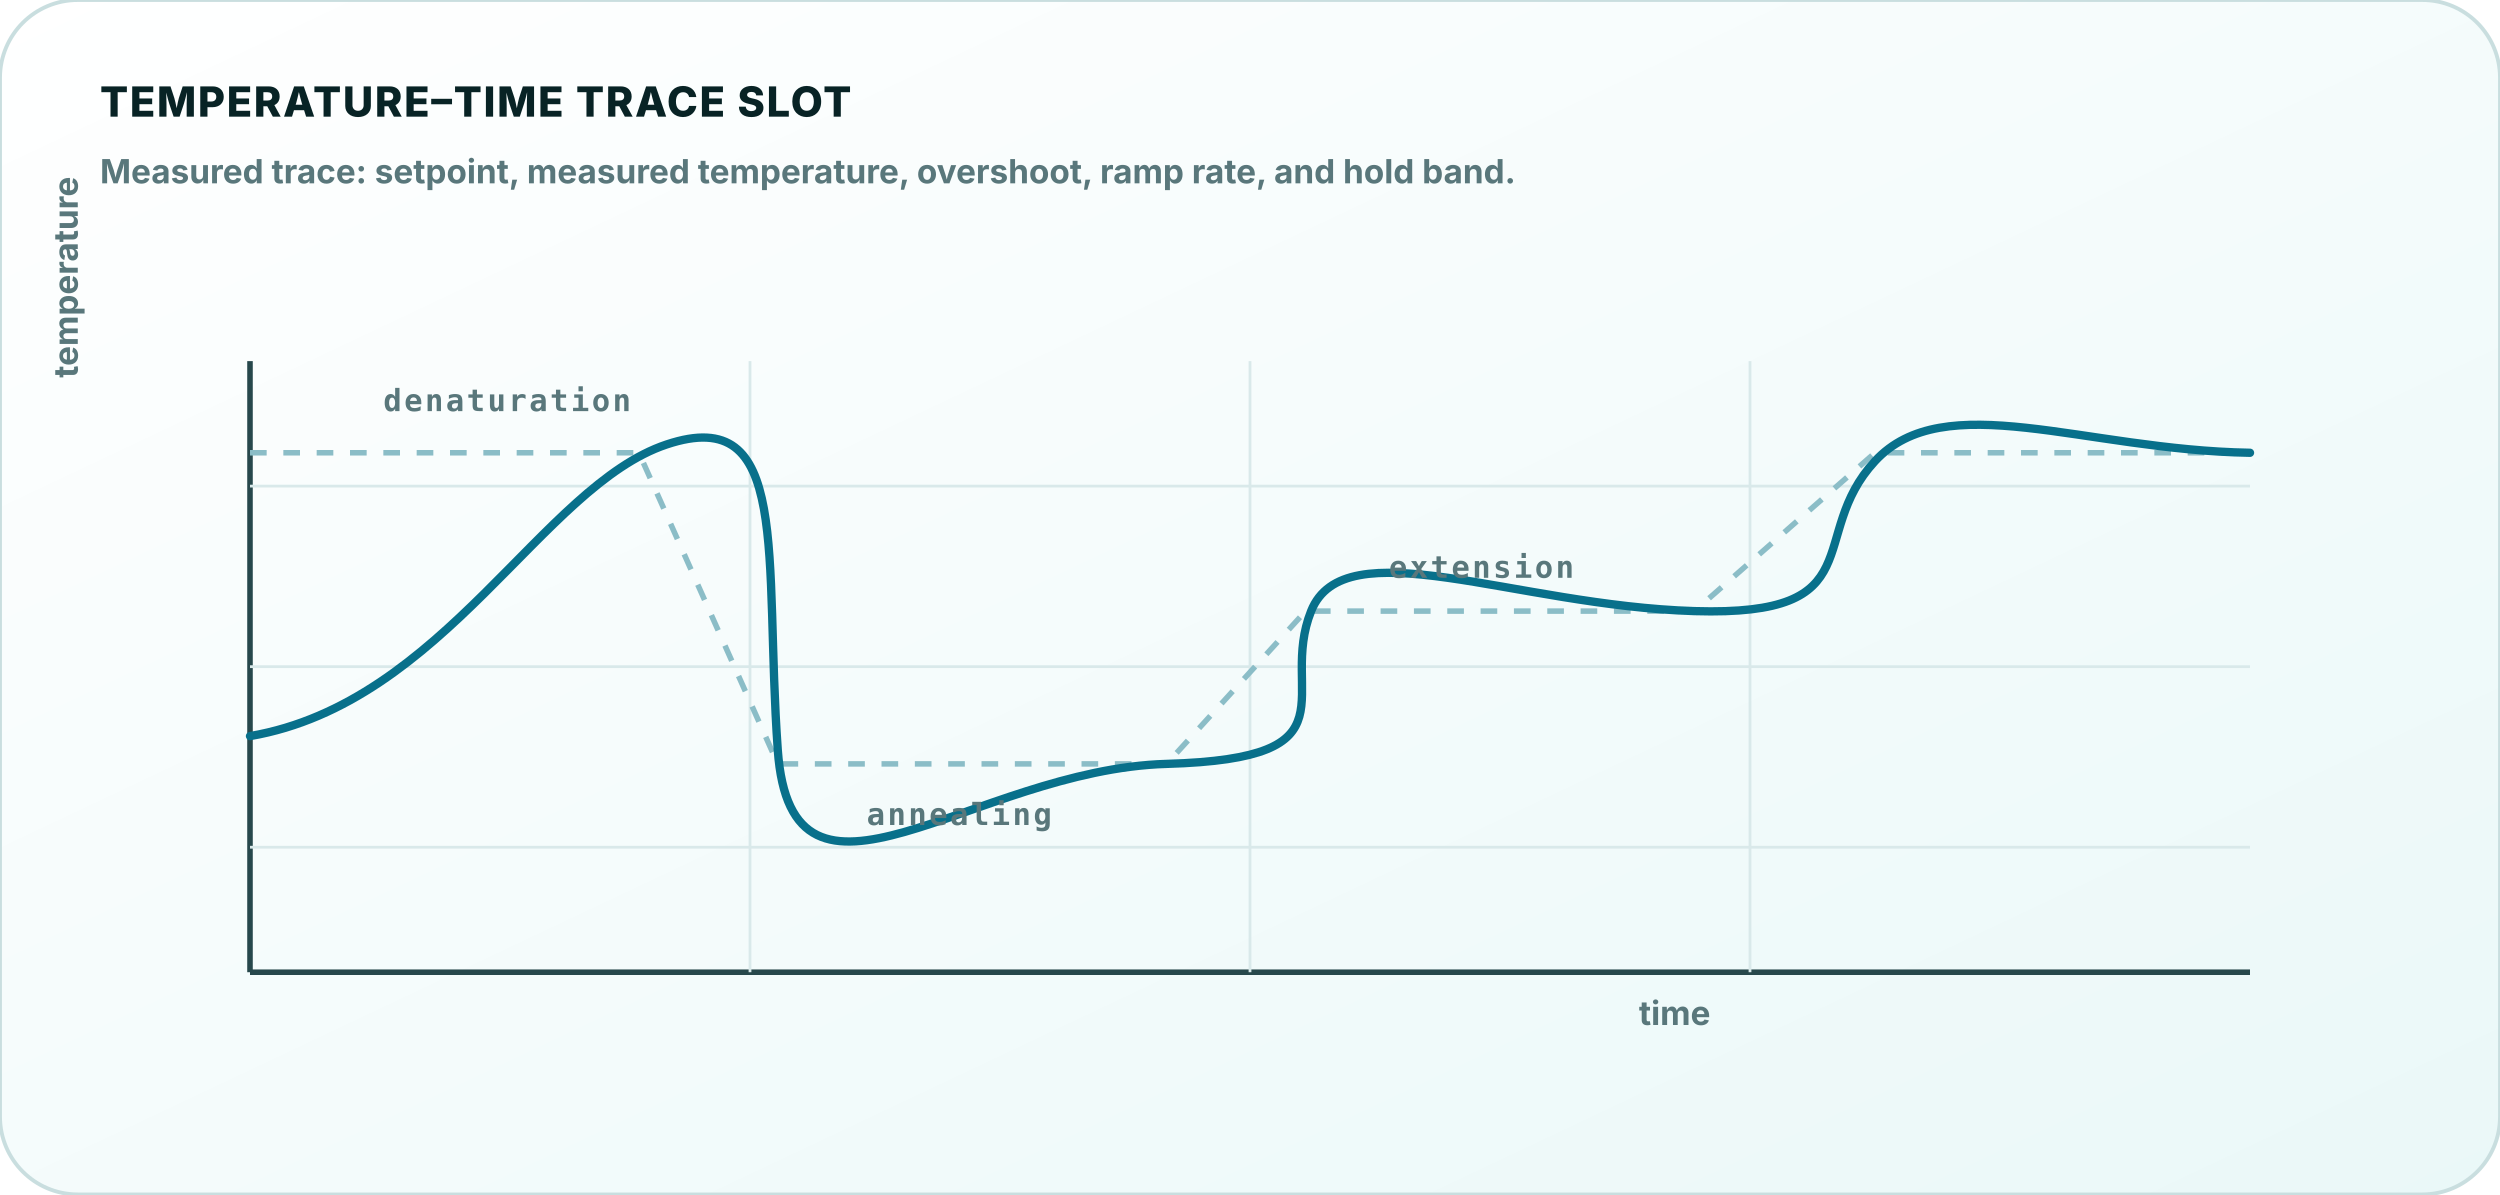
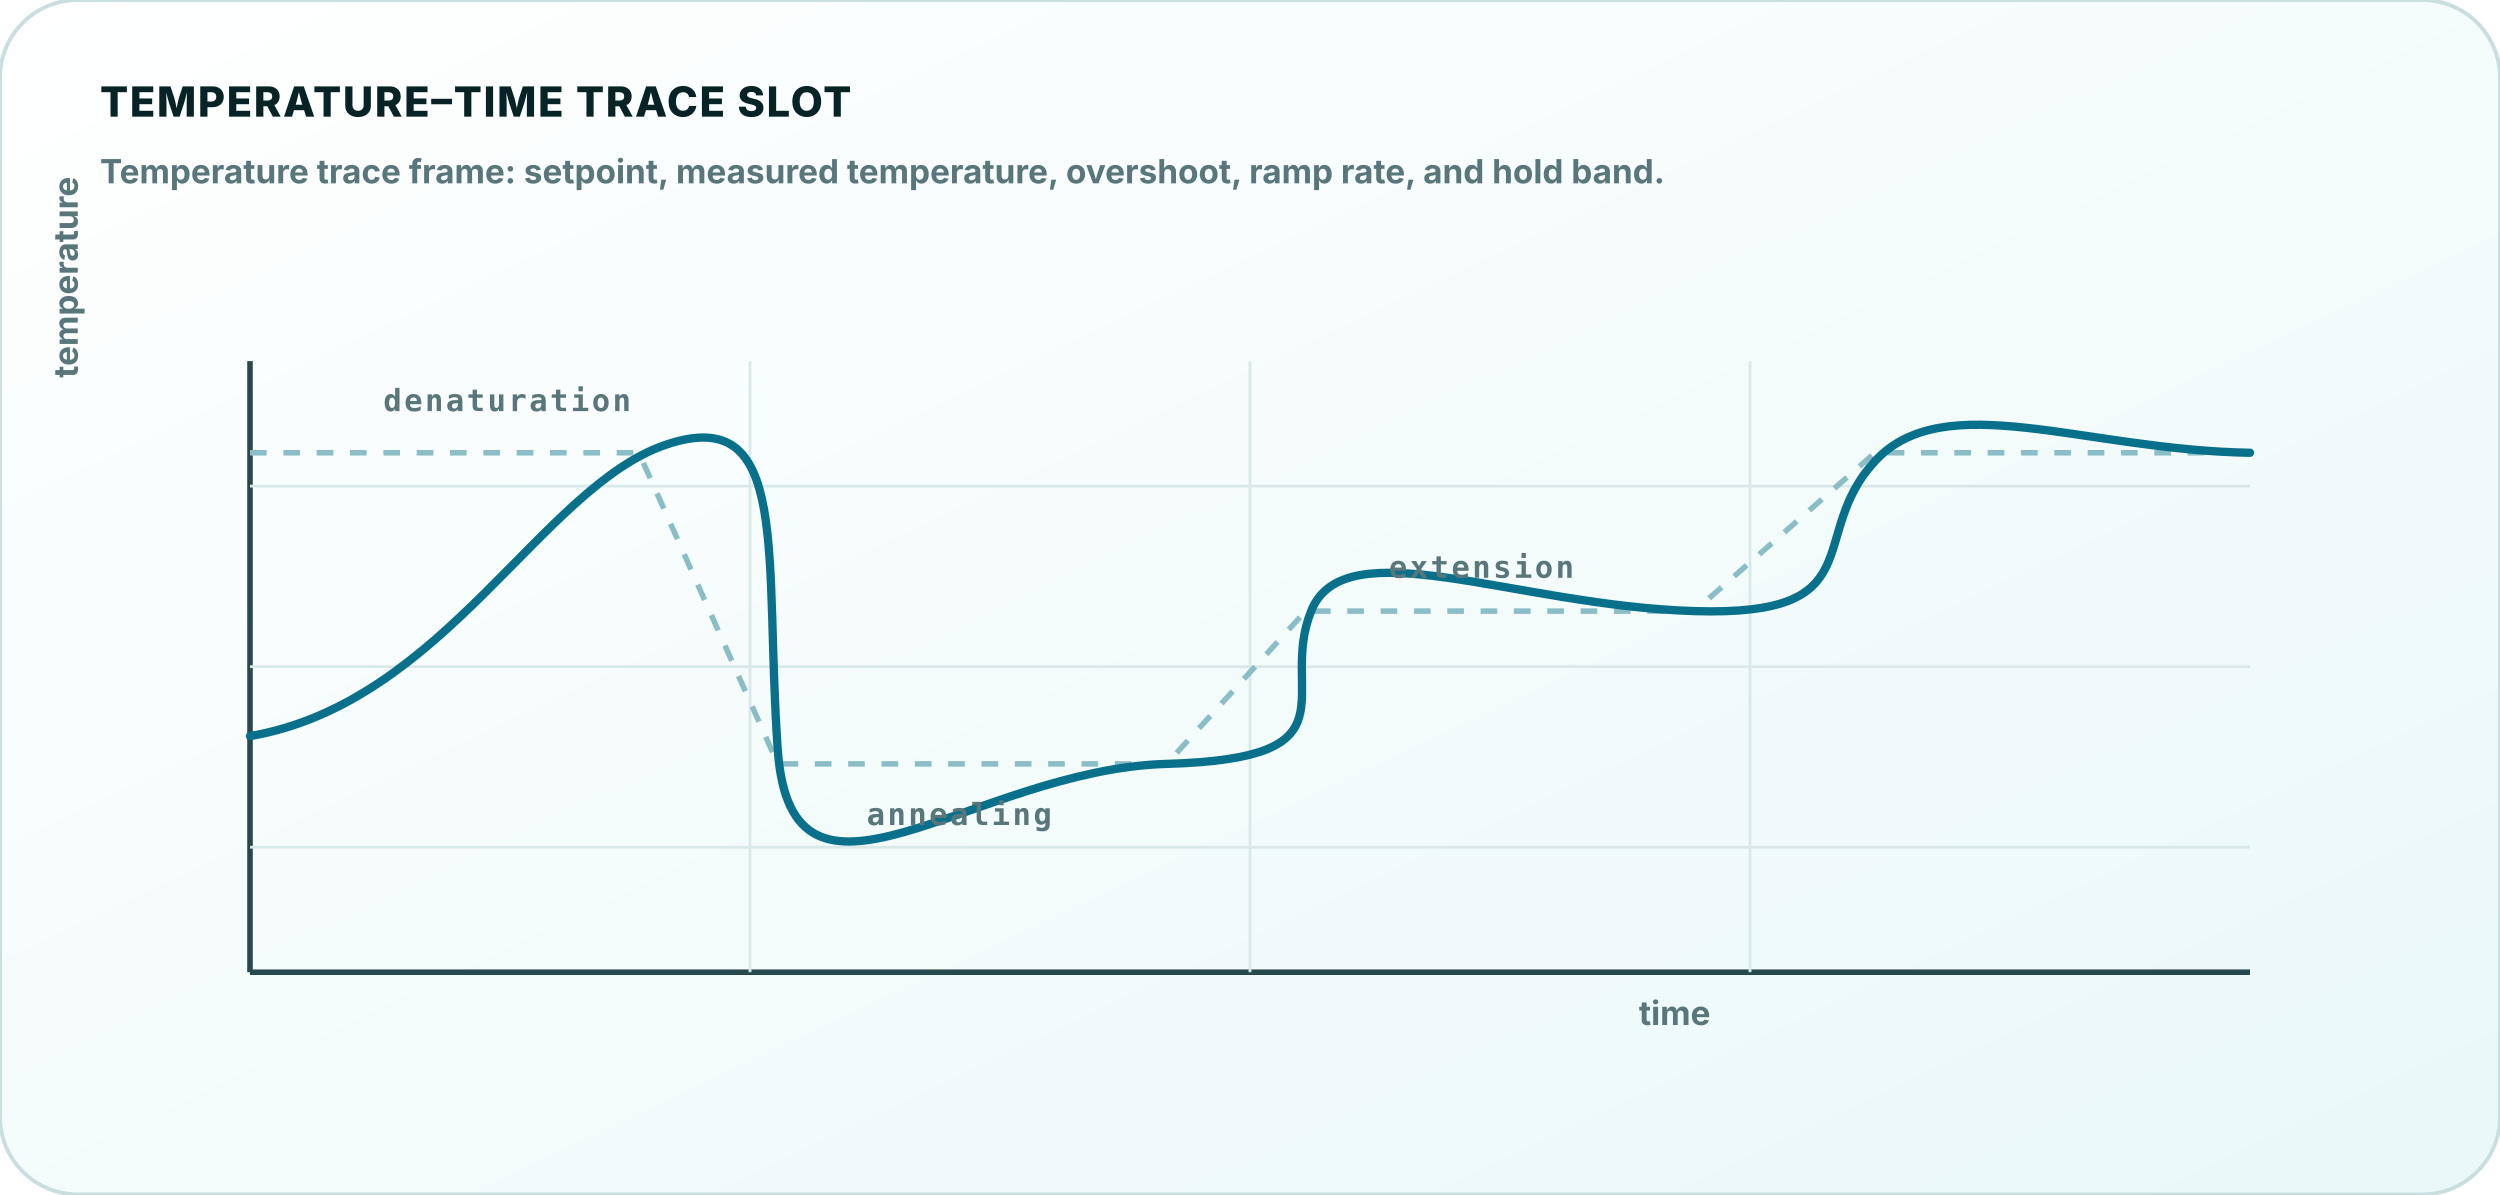
<svg xmlns="http://www.w3.org/2000/svg" viewBox="0 0 900 430" role="img" aria-labelledby="title desc">
  <defs>
    <linearGradient id="bg" x1="0" y1="0" x2="1" y2="1">
      <stop offset="0" stop-color="#ffffff" />
      <stop offset="1" stop-color="#eaf8f8" />
    </linearGradient>
    <style>
    .card{fill:url(#bg);stroke:#c9dedf;stroke-width:1.4}.ink{fill:#082325}.muted{fill:#59777b}.teal{fill:#08708b}.line{stroke:#08708b;stroke-width:3;fill:none;stroke-linecap:round;stroke-linejoin:round}.grid{stroke:#d9e9ea;stroke-width:1}.dash{stroke:#8bbdc7;stroke-width:2;stroke-dasharray:6 6;fill:none}.label{font-family:Inter,Arial,sans-serif;font-weight:800;font-size:15px;letter-spacing:.04em}.small{font-family:Inter,Arial,sans-serif;font-weight:650;font-size:12px}.mono{font-family:ui-monospace,SFMono-Regular,Consolas,monospace;font-weight:760;font-size:11px;letter-spacing:.08em}
  </style>
  </defs>
  <rect width="900" height="430" rx="28" class="card" />
  <text x="36" y="42" class="label ink">TEMPERATURE–TIME TRACE SLOT</text>
-   <text x="36" y="66" class="small muted">Measured trace: setpoint, measured temperature, overshoot, ramp rate, and hold band.</text>
+   <text x="36" y="66" class="small muted">Temperature trace frame: setpoint, measured temperature, overshoot, ramp rate, and hold band.</text>
  <g transform="translate(90 105)">
    <line x1="0" y1="245" x2="720" y2="245" stroke="#27484c" stroke-width="2" />
    <line x1="0" y1="245" x2="0" y2="25" stroke="#27484c" stroke-width="2" />
    <g class="grid">
      <line x1="0" y1="70" x2="720" y2="70" />
      <line x1="0" y1="135" x2="720" y2="135" />
      <line x1="0" y1="200" x2="720" y2="200" />
      <line x1="180" y1="25" x2="180" y2="245" />
      <line x1="360" y1="25" x2="360" y2="245" />
      <line x1="540" y1="25" x2="540" y2="245" />
    </g>
    <path class="dash" d="M0 58 L140 58 L190 170 L330 170 L380 115 L520 115 L585 58 L720 58" />
    <path class="line" d="M0 160 C70 148 105 70 150 55 S185 95 190 165 S260 172 330 170 S370 145 382 115 S455 113 520 115 S560 88 585 61 S660 57 720 58" />
    <text x="48" y="43" class="mono muted">denaturation</text>
    <text x="222" y="192" class="mono muted">annealing</text>
    <text x="410" y="103" class="mono muted">extension</text>
    <text x="500" y="264" class="small muted">time</text>
    <text x="-62" y="31" class="small muted" transform="rotate(-90 -62 31)">temperature</text>
  </g>
</svg>
